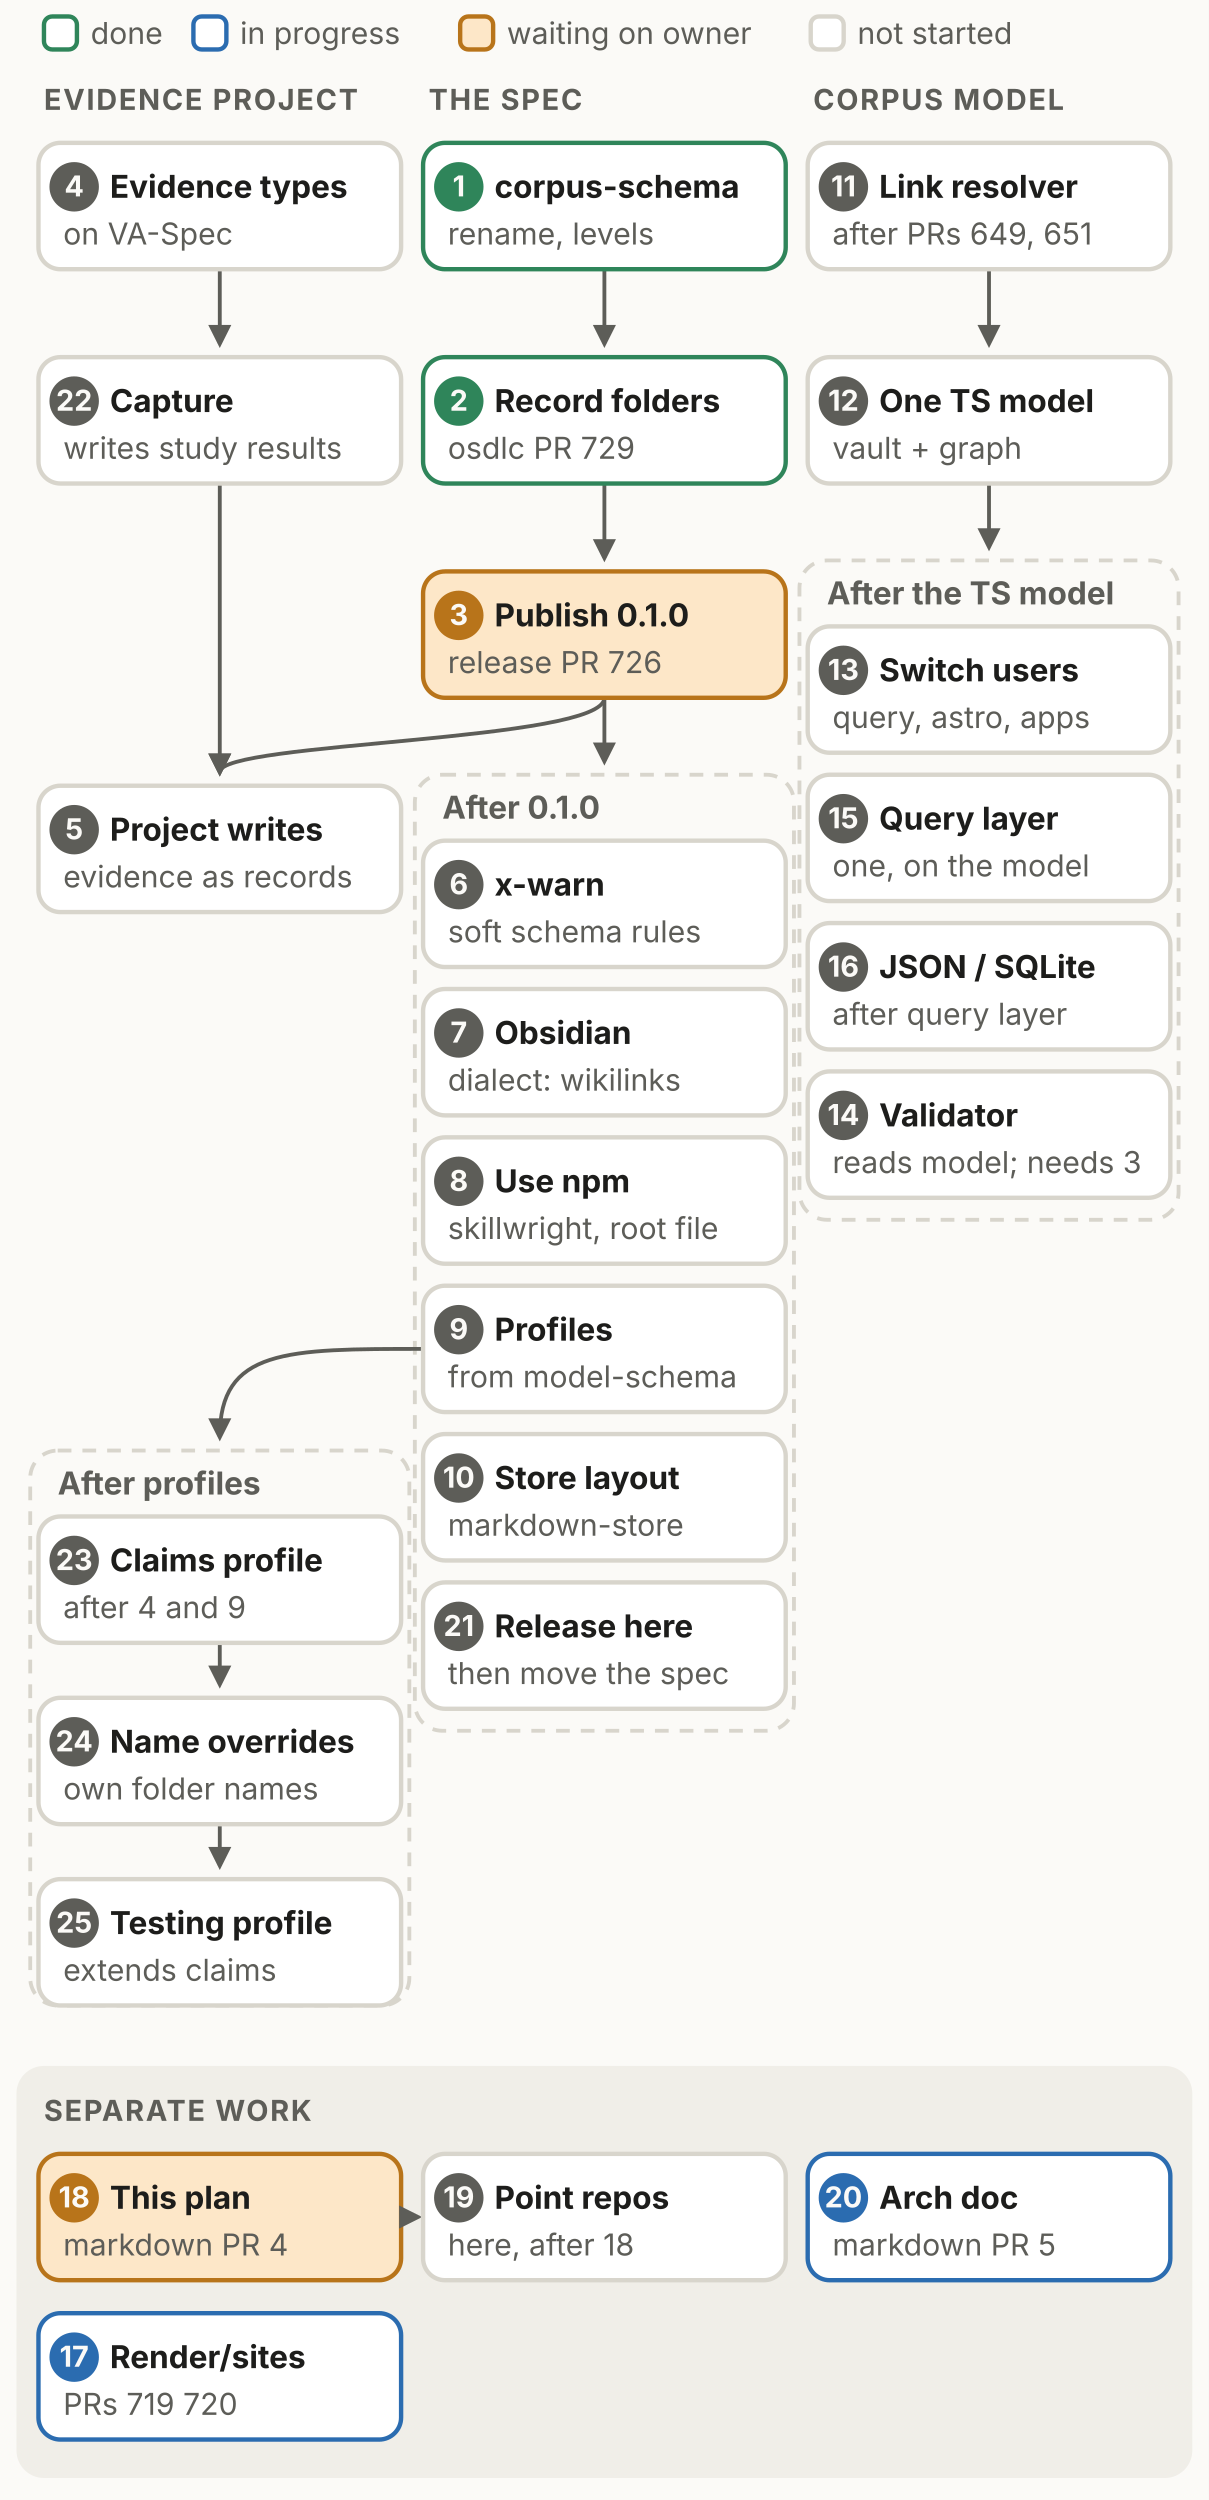
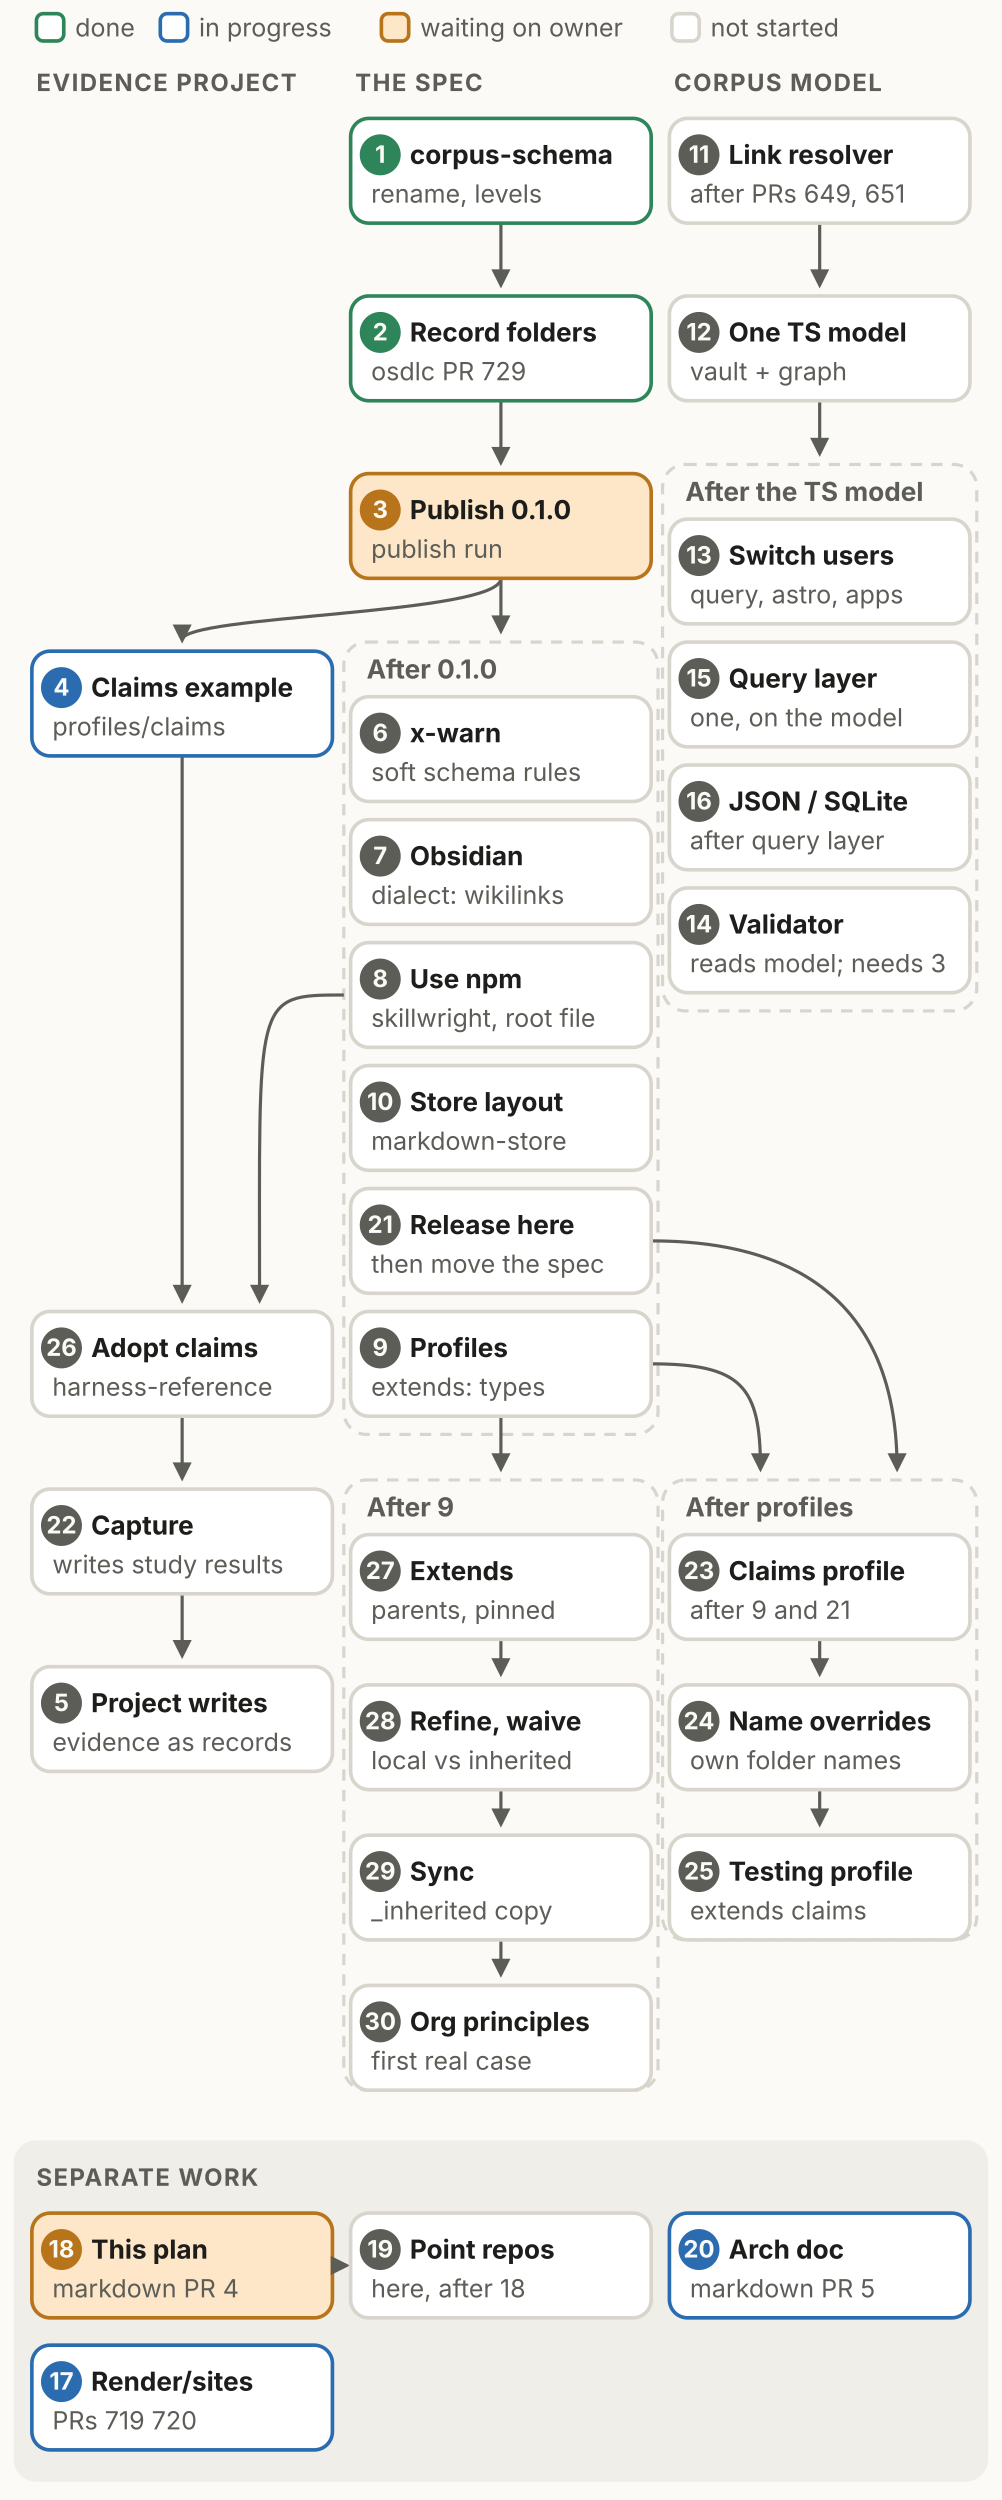
- <svg xmlns="http://www.w3.org/2000/svg" viewBox="0 0 440 910" width="880" font-family="system-ui, -apple-system, Segoe UI, sans-serif" role="img" aria-label="The task graph, with status and what must come first">
+ <svg xmlns="http://www.w3.org/2000/svg" viewBox="0 0 440 1098" width="880" font-family="system-ui, -apple-system, Segoe UI, sans-serif" role="img" aria-label="The task graph, with status and what must come first">
  <style>
.bg{fill:#fbfaf7} .band{fill:#f0eee8}
.rl{font-size:15px;font-weight:650;fill:#1d1d1b} .rs{font-size:12px;fill:#5d5d58}
.lang{font-size:10.5px;font-weight:700;letter-spacing:.06em;fill:#5d5d58}
.chip rect{fill:#ffffff;stroke-width:1.5} .chip.later rect{fill:none;stroke-dasharray:5 4}
.cn{font-size:13px;font-weight:650;fill:#1d1d1b} .cs{font-size:11px;fill:#5d5d58}
.r-osdlc rect{stroke:#2f855a} .r-osdlc .dot{fill:#2f855a}
.r-md rect{stroke:#b83280} .r-md .dot{fill:#b83280}
.r-dev rect{stroke:#2b6cb0} .r-dev .dot{fill:#2b6cb0}
.r-ont rect{stroke:#6b46c1} .r-ont .dot{fill:#6b46c1}
.r-sw rect{stroke:#c05621} .r-sw .dot{fill:#c05621}
.fb rect{fill:#fde8e8;stroke:#c53030} .fb text{font-size:10.5px;font-weight:700;fill:#c53030}
.dup{stroke:#c53030;stroke-width:1.6;stroke-dasharray:4 3}
.edge{fill:none;stroke:#5d5d58;stroke-width:1.4} .ahp{fill:#5d5d58}
.lvl rect{fill:#ffffff;stroke:#d8d5cc} .prof rect{fill:#fde7c8;stroke:#b8741a}
.tie{stroke:#b8741a;stroke-width:1.6;fill:none}
.task rect{stroke-width:1.6} .tt{font-size:11.5px;font-weight:650;fill:#1d1d1b}
.tn{fill:#1d1d1b} .tnt{font-size:10.5px;font-weight:700;fill:#fbfaf7}
.t-done rect{fill:#ffffff;stroke:#2f855a} .t-done .tn{fill:#2f855a}
.t-doing rect{fill:#ffffff;stroke:#2b6cb0} .t-doing .tn{fill:#2b6cb0}
.t-owner rect{fill:#fde7c8;stroke:#b8741a} .t-owner .tn{fill:#b8741a}
.t-todo rect{fill:#ffffff;stroke:#d8d5cc} .t-todo .tn{fill:#5d5d58}
.group{fill:none;stroke:#d8d5cc;stroke-width:1.4;stroke-dasharray:5 4} .gt{font-size:11.5px;font-weight:650;fill:#5d5d58}
@media (prefers-color-scheme: dark) {
.bg{fill:#16161a} .band{fill:#222227}
.rl{font-size:15px;font-weight:650;fill:#ececea} .rs{font-size:12px;fill:#a3a39d}
.lang{font-size:10.5px;font-weight:700;letter-spacing:.06em;fill:#a3a39d}
.chip rect{fill:#2b2b31;stroke-width:1.5} .chip.later rect{fill:none;stroke-dasharray:5 4}
.cn{font-size:13px;font-weight:650;fill:#ececea} .cs{font-size:11px;fill:#a3a39d}
.r-osdlc rect{stroke:#68d391} .r-osdlc .dot{fill:#68d391}
.r-md rect{stroke:#f687b3} .r-md .dot{fill:#f687b3}
.r-dev rect{stroke:#63b3ed} .r-dev .dot{fill:#63b3ed}
.r-ont rect{stroke:#b794f4} .r-ont .dot{fill:#b794f4}
.r-sw rect{stroke:#f6ad55} .r-sw .dot{fill:#f6ad55}
.fb rect{fill:#3b1d1d;stroke:#fc8181} .fb text{font-size:10.5px;font-weight:700;fill:#fc8181}
.dup{stroke:#fc8181;stroke-width:1.6;stroke-dasharray:4 3}
.edge{fill:none;stroke:#a3a39d;stroke-width:1.4} .ahp{fill:#a3a39d}
.lvl rect{fill:#2b2b31;stroke:#3a3a40} .prof rect{fill:#3d2f1c;stroke:#f6ad55}
.tie{stroke:#f6ad55;stroke-width:1.6;fill:none}
.task rect{stroke-width:1.6} .tt{font-size:11.5px;font-weight:650;fill:#ececea}
.tn{fill:#ececea} .tnt{font-size:10.5px;font-weight:700;fill:#16161a}
.t-done rect{fill:#2b2b31;stroke:#68d391} .t-done .tn{fill:#68d391}
.t-doing rect{fill:#2b2b31;stroke:#63b3ed} .t-doing .tn{fill:#63b3ed}
.t-owner rect{fill:#3d2f1c;stroke:#f6ad55} .t-owner .tn{fill:#f6ad55}
.t-todo rect{fill:#2b2b31;stroke:#3a3a40} .t-todo .tn{fill:#a3a39d}
.group{fill:none;stroke:#3a3a40;stroke-width:1.4;stroke-dasharray:5 4} .gt{font-size:11.5px;font-weight:650;fill:#a3a39d}
}</style>
-   <rect class="bg" width="440" height="910" />
+   <rect class="bg" width="440" height="1098" />
  <defs>
    <marker id="ah" viewBox="0 0 10 10" refX="8" refY="5" markerWidth="6" markerHeight="6" orient="auto">
      <path d="M0,0L10,5L0,10z" class="ahp" />
    </marker>
  </defs>
  <g class="task t-done">
    <rect x="16" y="6" width="12" height="12" rx="3" />
  </g>
  <text class="cs" x="33" y="16">done</text>
  <g class="task t-doing">
    <rect x="70.4" y="6" width="12" height="12" rx="3" />
  </g>
  <text class="cs" x="87.4" y="16">in progress</text>
  <g class="task t-owner">
    <rect x="167.5" y="6" width="12" height="12" rx="3" />
  </g>
  <text class="cs" x="184.5" y="16">waiting on owner</text>
  <g class="task t-todo">
    <rect x="295.1" y="6" width="12" height="12" rx="3" />
  </g>
  <text class="cs" x="312.1" y="16">not started</text>
  <text class="lang" x="16" y="40">EVIDENCE PROJECT</text>
  <text class="lang" x="156" y="40">THE SPEC</text>
  <text class="lang" x="296" y="40">CORPUS MODEL</text>
  <rect class="group" x="151" y="282" width="138" height="348" rx="10" />
  <text class="gt" x="161" y="298">After 0.1.0</text>
  <path class="edge" d="M220.0,254 C220.0,268.0 220.0,268.0 220.0,277" marker-end="url(#ah)" />
  <rect class="group" x="291" y="204" width="138" height="240" rx="10" />
  <text class="gt" x="301" y="220">After the TS model</text>
  <path class="edge" d="M360.0,176 C360.0,190.0 360.0,190.0 360.0,199" marker-end="url(#ah)" />
-   <rect class="group" x="11" y="528" width="138" height="202" rx="10" />
-   <text class="gt" x="21" y="544">After profiles</text>
-   <path class="edge" d="M80.0,598 C80.0,608.0 80.0,608.0 80.0,613" marker-end="url(#ah)" />
-   <path class="edge" d="M80.0,664 C80.0,674.0 80.0,674.0 80.0,679" marker-end="url(#ah)" />
-   <path class="edge" d="M154,491.0 C104,491.0 80.0,491.0 80.0,523" marker-end="url(#ah)" />
+   <path class="edge" d="M80.0,332 C80.0,454.0 80.0,454.0 80.0,571" marker-end="url(#ah)" />
+   <path class="edge" d="M80.0,622 C80.0,638.0 80.0,638.0 80.0,649" marker-end="url(#ah)" />
+   <path class="edge" d="M80.0,700 C80.0,716.0 80.0,716.0 80.0,727" marker-end="url(#ah)" />
+   <path class="edge" d="M151,437.0 C111,437.0 114,437.0 114,571" marker-end="url(#ah)" />
+   <rect class="group" x="291" y="650" width="138" height="202" rx="10" />
+   <text class="gt" x="301" y="666">After profiles</text>
+   <path class="edge" d="M360.0,720 C360.0,730.0 360.0,730.0 360.0,735" marker-end="url(#ah)" />
+   <path class="edge" d="M360.0,786 C360.0,796.0 360.0,796.0 360.0,801" marker-end="url(#ah)" />
+   <path class="edge" d="M286,545.0 C326,545.0 394,555.0 394,645" marker-end="url(#ah)" />
+   <path class="edge" d="M286,599.0 C326,599.0 334,609.0 334,645" marker-end="url(#ah)" />
+   <rect class="group" x="151" y="650" width="138" height="268" rx="10" />
+   <text class="gt" x="161" y="666">After 9</text>
+   <path class="edge" d="M220.0,720 C220.0,730.0 220.0,730.0 220.0,735" marker-end="url(#ah)" />
+   <path class="edge" d="M220.0,786 C220.0,796.0 220.0,796.0 220.0,801" marker-end="url(#ah)" />
+   <path class="edge" d="M220.0,852 C220.0,862.0 220.0,862.0 220.0,867" marker-end="url(#ah)" />
+   <path class="edge" d="M220.0,622 C220.0,636.0 220.0,636.0 220.0,645" marker-end="url(#ah)" />
  <path class="edge" d="M220.0,98 C220.0,114.0 220.0,114.0 220.0,125" marker-end="url(#ah)" />
  <path class="edge" d="M360.0,98 C360.0,114.0 360.0,114.0 360.0,125" marker-end="url(#ah)" />
  <path class="edge" d="M220.0,176 C220.0,192.0 220.0,192.0 220.0,203" marker-end="url(#ah)" />
-   <path class="edge" d="M80.0,98 C80.0,114.0 80.0,114.0 80.0,125" marker-end="url(#ah)" />
-   <path class="edge" d="M80.0,176 C80.0,231.0 80.0,231.0 80.0,281" marker-end="url(#ah)" />
  <path class="edge" d="M220.0,254 C220.0,270.0 80.0,270.0 80.0,281" marker-end="url(#ah)" />
-   <g class="task t-todo">
-     <rect x="14" y="52" width="132" height="46" rx="8" />
-     <circle cx="27" cy="68" r="9" class="tn" />
-     <text x="27" y="71.5" text-anchor="middle" class="tnt">4</text>
-     <text x="40" y="72" class="tt">Evidence types</text>
-     <text x="23" y="89" class="cs">on VA-Spec</text>
-   </g>
-   <g class="task t-todo">
-     <rect x="14" y="130" width="132" height="46" rx="8" />
-     <circle cx="27" cy="146" r="9" class="tn" />
-     <text x="27" y="149.5" text-anchor="middle" class="tnt">22</text>
-     <text x="40" y="150" class="tt">Capture</text>
-     <text x="23" y="167" class="cs">writes study results</text>
+   <g class="task t-doing">
+     <rect x="14" y="286" width="132" height="46" rx="8" />
+     <circle cx="27" cy="302" r="9" class="tn" />
+     <text x="27" y="305.5" text-anchor="middle" class="tnt">4</text>
+     <text x="40" y="306" class="tt">Claims example</text>
+     <text x="23" y="323" class="cs">profiles/claims</text>
  </g>
  <g class="task t-done">
    <rect x="154" y="52" width="132" height="46" rx="8" />
    <circle cx="167" cy="68" r="9" class="tn" />
    <text x="167" y="71.5" text-anchor="middle" class="tnt">1</text>
    <text x="180" y="72" class="tt">corpus-schema</text>
    <text x="163" y="89" class="cs">rename, levels</text>
  </g>
  <g class="task t-todo">
    <rect x="294" y="52" width="132" height="46" rx="8" />
    <circle cx="307" cy="68" r="9" class="tn" />
    <text x="307" y="71.5" text-anchor="middle" class="tnt">11</text>
    <text x="320" y="72" class="tt">Link resolver</text>
    <text x="303" y="89" class="cs">after PRs 649, 651</text>
  </g>
  <g class="task t-done">
    <rect x="154" y="130" width="132" height="46" rx="8" />
    <circle cx="167" cy="146" r="9" class="tn" />
    <text x="167" y="149.5" text-anchor="middle" class="tnt">2</text>
    <text x="180" y="150" class="tt">Record folders</text>
    <text x="163" y="167" class="cs">osdlc PR 729</text>
  </g>
  <g class="task t-todo">
    <rect x="294" y="130" width="132" height="46" rx="8" />
    <circle cx="307" cy="146" r="9" class="tn" />
    <text x="307" y="149.5" text-anchor="middle" class="tnt">12</text>
    <text x="320" y="150" class="tt">One TS model</text>
    <text x="303" y="167" class="cs">vault + graph</text>
  </g>
  <g class="task t-owner">
    <rect x="154" y="208" width="132" height="46" rx="8" />
    <circle cx="167" cy="224" r="9" class="tn" />
    <text x="167" y="227.5" text-anchor="middle" class="tnt">3</text>
    <text x="180" y="228" class="tt">Publish 0.1.0</text>
-     <text x="163" y="245" class="cs">release PR 726</text>
-   </g>
-   <g class="task t-todo">
-     <rect x="14" y="286" width="132" height="46" rx="8" />
-     <circle cx="27" cy="302" r="9" class="tn" />
-     <text x="27" y="305.5" text-anchor="middle" class="tnt">5</text>
-     <text x="40" y="306" class="tt">Project writes</text>
-     <text x="23" y="323" class="cs">evidence as records</text>
+     <text x="163" y="245" class="cs">publish run</text>
  </g>
  <g class="task t-todo">
    <rect x="154" y="306" width="132" height="46" rx="8" />
    <circle cx="167" cy="322" r="9" class="tn" />
    <text x="167" y="325.5" text-anchor="middle" class="tnt">6</text>
    <text x="180" y="326" class="tt">x-warn</text>
    <text x="163" y="343" class="cs">soft schema rules</text>
  </g>
  <g class="task t-todo">
    <rect x="154" y="360" width="132" height="46" rx="8" />
    <circle cx="167" cy="376" r="9" class="tn" />
    <text x="167" y="379.5" text-anchor="middle" class="tnt">7</text>
    <text x="180" y="380" class="tt">Obsidian</text>
    <text x="163" y="397" class="cs">dialect: wikilinks</text>
  </g>
  <g class="task t-todo">
    <rect x="154" y="414" width="132" height="46" rx="8" />
    <circle cx="167" cy="430" r="9" class="tn" />
    <text x="167" y="433.5" text-anchor="middle" class="tnt">8</text>
    <text x="180" y="434" class="tt">Use npm</text>
    <text x="163" y="451" class="cs">skillwright, root file</text>
  </g>
  <g class="task t-todo">
    <rect x="154" y="468" width="132" height="46" rx="8" />
    <circle cx="167" cy="484" r="9" class="tn" />
-     <text x="167" y="487.5" text-anchor="middle" class="tnt">9</text>
-     <text x="180" y="488" class="tt">Profiles</text>
-     <text x="163" y="505" class="cs">from model-schema</text>
+     <text x="167" y="487.5" text-anchor="middle" class="tnt">10</text>
+     <text x="180" y="488" class="tt">Store layout</text>
+     <text x="163" y="505" class="cs">markdown-store</text>
  </g>
  <g class="task t-todo">
    <rect x="154" y="522" width="132" height="46" rx="8" />
    <circle cx="167" cy="538" r="9" class="tn" />
-     <text x="167" y="541.5" text-anchor="middle" class="tnt">10</text>
-     <text x="180" y="542" class="tt">Store layout</text>
-     <text x="163" y="559" class="cs">markdown-store</text>
+     <text x="167" y="541.5" text-anchor="middle" class="tnt">21</text>
+     <text x="180" y="542" class="tt">Release here</text>
+     <text x="163" y="559" class="cs">then move the spec</text>
  </g>
  <g class="task t-todo">
    <rect x="154" y="576" width="132" height="46" rx="8" />
    <circle cx="167" cy="592" r="9" class="tn" />
-     <text x="167" y="595.5" text-anchor="middle" class="tnt">21</text>
-     <text x="180" y="596" class="tt">Release here</text>
-     <text x="163" y="613" class="cs">then move the spec</text>
+     <text x="167" y="595.5" text-anchor="middle" class="tnt">9</text>
+     <text x="180" y="596" class="tt">Profiles</text>
+     <text x="163" y="613" class="cs">extends: types</text>
  </g>
  <g class="task t-todo">
    <rect x="294" y="228" width="132" height="46" rx="8" />
    <circle cx="307" cy="244" r="9" class="tn" />
    <text x="307" y="247.5" text-anchor="middle" class="tnt">13</text>
    <text x="320" y="248" class="tt">Switch users</text>
    <text x="303" y="265" class="cs">query, astro, apps</text>
  </g>
  <g class="task t-todo">
    <rect x="294" y="282" width="132" height="46" rx="8" />
    <circle cx="307" cy="298" r="9" class="tn" />
    <text x="307" y="301.5" text-anchor="middle" class="tnt">15</text>
    <text x="320" y="302" class="tt">Query layer</text>
    <text x="303" y="319" class="cs">one, on the model</text>
  </g>
  <g class="task t-todo">
    <rect x="294" y="336" width="132" height="46" rx="8" />
    <circle cx="307" cy="352" r="9" class="tn" />
    <text x="307" y="355.5" text-anchor="middle" class="tnt">16</text>
    <text x="320" y="356" class="tt">JSON / SQLite</text>
    <text x="303" y="373" class="cs">after query layer</text>
  </g>
  <g class="task t-todo">
    <rect x="294" y="390" width="132" height="46" rx="8" />
    <circle cx="307" cy="406" r="9" class="tn" />
    <text x="307" y="409.5" text-anchor="middle" class="tnt">14</text>
    <text x="320" y="410" class="tt">Validator</text>
    <text x="303" y="427" class="cs">reads model; needs 3</text>
  </g>
  <g class="task t-todo">
-     <rect x="14" y="552" width="132" height="46" rx="8" />
-     <circle cx="27" cy="568" r="9" class="tn" />
-     <text x="27" y="571.5" text-anchor="middle" class="tnt">23</text>
-     <text x="40" y="572" class="tt">Claims profile</text>
-     <text x="23" y="589" class="cs">after 4 and 9</text>
-   </g>
-   <g class="task t-todo">
-     <rect x="14" y="618" width="132" height="46" rx="8" />
-     <circle cx="27" cy="634" r="9" class="tn" />
-     <text x="27" y="637.5" text-anchor="middle" class="tnt">24</text>
-     <text x="40" y="638" class="tt">Name overrides</text>
-     <text x="23" y="655" class="cs">own folder names</text>
-   </g>
-   <g class="task t-todo">
-     <rect x="14" y="684" width="132" height="46" rx="8" />
-     <circle cx="27" cy="700" r="9" class="tn" />
-     <text x="27" y="703.5" text-anchor="middle" class="tnt">25</text>
-     <text x="40" y="704" class="tt">Testing profile</text>
-     <text x="23" y="721" class="cs">extends claims</text>
-   </g>
-   <rect class="band" x="6" y="752" width="428" height="150" rx="10" />
-   <text class="lang" x="16" y="772">SEPARATE WORK</text>
+     <rect x="14" y="576" width="132" height="46" rx="8" />
+     <circle cx="27" cy="592" r="9" class="tn" />
+     <text x="27" y="595.5" text-anchor="middle" class="tnt">26</text>
+     <text x="40" y="596" class="tt">Adopt claims</text>
+     <text x="23" y="613" class="cs">harness-reference</text>
+   </g>
+   <g class="task t-todo">
+     <rect x="14" y="654" width="132" height="46" rx="8" />
+     <circle cx="27" cy="670" r="9" class="tn" />
+     <text x="27" y="673.5" text-anchor="middle" class="tnt">22</text>
+     <text x="40" y="674" class="tt">Capture</text>
+     <text x="23" y="691" class="cs">writes study results</text>
+   </g>
+   <g class="task t-todo">
+     <rect x="14" y="732" width="132" height="46" rx="8" />
+     <circle cx="27" cy="748" r="9" class="tn" />
+     <text x="27" y="751.5" text-anchor="middle" class="tnt">5</text>
+     <text x="40" y="752" class="tt">Project writes</text>
+     <text x="23" y="769" class="cs">evidence as records</text>
+   </g>
+   <g class="task t-todo">
+     <rect x="294" y="674" width="132" height="46" rx="8" />
+     <circle cx="307" cy="690" r="9" class="tn" />
+     <text x="307" y="693.5" text-anchor="middle" class="tnt">23</text>
+     <text x="320" y="694" class="tt">Claims profile</text>
+     <text x="303" y="711" class="cs">after 9 and 21</text>
+   </g>
+   <g class="task t-todo">
+     <rect x="294" y="740" width="132" height="46" rx="8" />
+     <circle cx="307" cy="756" r="9" class="tn" />
+     <text x="307" y="759.5" text-anchor="middle" class="tnt">24</text>
+     <text x="320" y="760" class="tt">Name overrides</text>
+     <text x="303" y="777" class="cs">own folder names</text>
+   </g>
+   <g class="task t-todo">
+     <rect x="294" y="806" width="132" height="46" rx="8" />
+     <circle cx="307" cy="822" r="9" class="tn" />
+     <text x="307" y="825.5" text-anchor="middle" class="tnt">25</text>
+     <text x="320" y="826" class="tt">Testing profile</text>
+     <text x="303" y="843" class="cs">extends claims</text>
+   </g>
+   <g class="task t-todo">
+     <rect x="154" y="674" width="132" height="46" rx="8" />
+     <circle cx="167" cy="690" r="9" class="tn" />
+     <text x="167" y="693.5" text-anchor="middle" class="tnt">27</text>
+     <text x="180" y="694" class="tt">Extends</text>
+     <text x="163" y="711" class="cs">parents, pinned</text>
+   </g>
+   <g class="task t-todo">
+     <rect x="154" y="740" width="132" height="46" rx="8" />
+     <circle cx="167" cy="756" r="9" class="tn" />
+     <text x="167" y="759.5" text-anchor="middle" class="tnt">28</text>
+     <text x="180" y="760" class="tt">Refine, waive</text>
+     <text x="163" y="777" class="cs">local vs inherited</text>
+   </g>
+   <g class="task t-todo">
+     <rect x="154" y="806" width="132" height="46" rx="8" />
+     <circle cx="167" cy="822" r="9" class="tn" />
+     <text x="167" y="825.5" text-anchor="middle" class="tnt">29</text>
+     <text x="180" y="826" class="tt">Sync</text>
+     <text x="163" y="843" class="cs">_inherited copy</text>
+   </g>
+   <g class="task t-todo">
+     <rect x="154" y="872" width="132" height="46" rx="8" />
+     <circle cx="167" cy="888" r="9" class="tn" />
+     <text x="167" y="891.5" text-anchor="middle" class="tnt">30</text>
+     <text x="180" y="892" class="tt">Org principles</text>
+     <text x="163" y="909" class="cs">first real case</text>
+   </g>
+   <rect class="band" x="6" y="940" width="428" height="150" rx="10" />
+   <text class="lang" x="16" y="960">SEPARATE WORK</text>
  <g class="task t-owner">
-     <rect x="14" y="784" width="132" height="46" rx="8" />
-     <circle cx="27" cy="800" r="9" class="tn" />
-     <text x="27" y="803.5" text-anchor="middle" class="tnt">18</text>
-     <text x="40" y="804" class="tt">This plan</text>
-     <text x="23" y="821" class="cs">markdown PR 4</text>
-   </g>
-   <line class="edge" x1="147" y1="807.0" x2="152" y2="807.0" marker-end="url(#ah)" />
-   <g class="task t-todo">
-     <rect x="154" y="784" width="132" height="46" rx="8" />
-     <circle cx="167" cy="800" r="9" class="tn" />
-     <text x="167" y="803.5" text-anchor="middle" class="tnt">19</text>
-     <text x="180" y="804" class="tt">Point repos</text>
-     <text x="163" y="821" class="cs">here, after 18</text>
+     <rect x="14" y="972" width="132" height="46" rx="8" />
+     <circle cx="27" cy="988" r="9" class="tn" />
+     <text x="27" y="991.5" text-anchor="middle" class="tnt">18</text>
+     <text x="40" y="992" class="tt">This plan</text>
+     <text x="23" y="1009" class="cs">markdown PR 4</text>
+   </g>
+   <line class="edge" x1="147" y1="995.0" x2="152" y2="995.0" marker-end="url(#ah)" />
+   <g class="task t-todo">
+     <rect x="154" y="972" width="132" height="46" rx="8" />
+     <circle cx="167" cy="988" r="9" class="tn" />
+     <text x="167" y="991.5" text-anchor="middle" class="tnt">19</text>
+     <text x="180" y="992" class="tt">Point repos</text>
+     <text x="163" y="1009" class="cs">here, after 18</text>
  </g>
  <g class="task t-doing">
-     <rect x="294" y="784" width="132" height="46" rx="8" />
-     <circle cx="307" cy="800" r="9" class="tn" />
-     <text x="307" y="803.5" text-anchor="middle" class="tnt">20</text>
-     <text x="320" y="804" class="tt">Arch doc</text>
-     <text x="303" y="821" class="cs">markdown PR 5</text>
+     <rect x="294" y="972" width="132" height="46" rx="8" />
+     <circle cx="307" cy="988" r="9" class="tn" />
+     <text x="307" y="991.5" text-anchor="middle" class="tnt">20</text>
+     <text x="320" y="992" class="tt">Arch doc</text>
+     <text x="303" y="1009" class="cs">markdown PR 5</text>
  </g>
  <g class="task t-doing">
-     <rect x="14" y="842" width="132" height="46" rx="8" />
-     <circle cx="27" cy="858" r="9" class="tn" />
-     <text x="27" y="861.5" text-anchor="middle" class="tnt">17</text>
-     <text x="40" y="862" class="tt">Render/sites</text>
-     <text x="23" y="879" class="cs">PRs 719 720</text>
+     <rect x="14" y="1030" width="132" height="46" rx="8" />
+     <circle cx="27" cy="1046" r="9" class="tn" />
+     <text x="27" y="1049.5" text-anchor="middle" class="tnt">17</text>
+     <text x="40" y="1050" class="tt">Render/sites</text>
+     <text x="23" y="1067" class="cs">PRs 719 720</text>
  </g>
</svg>
